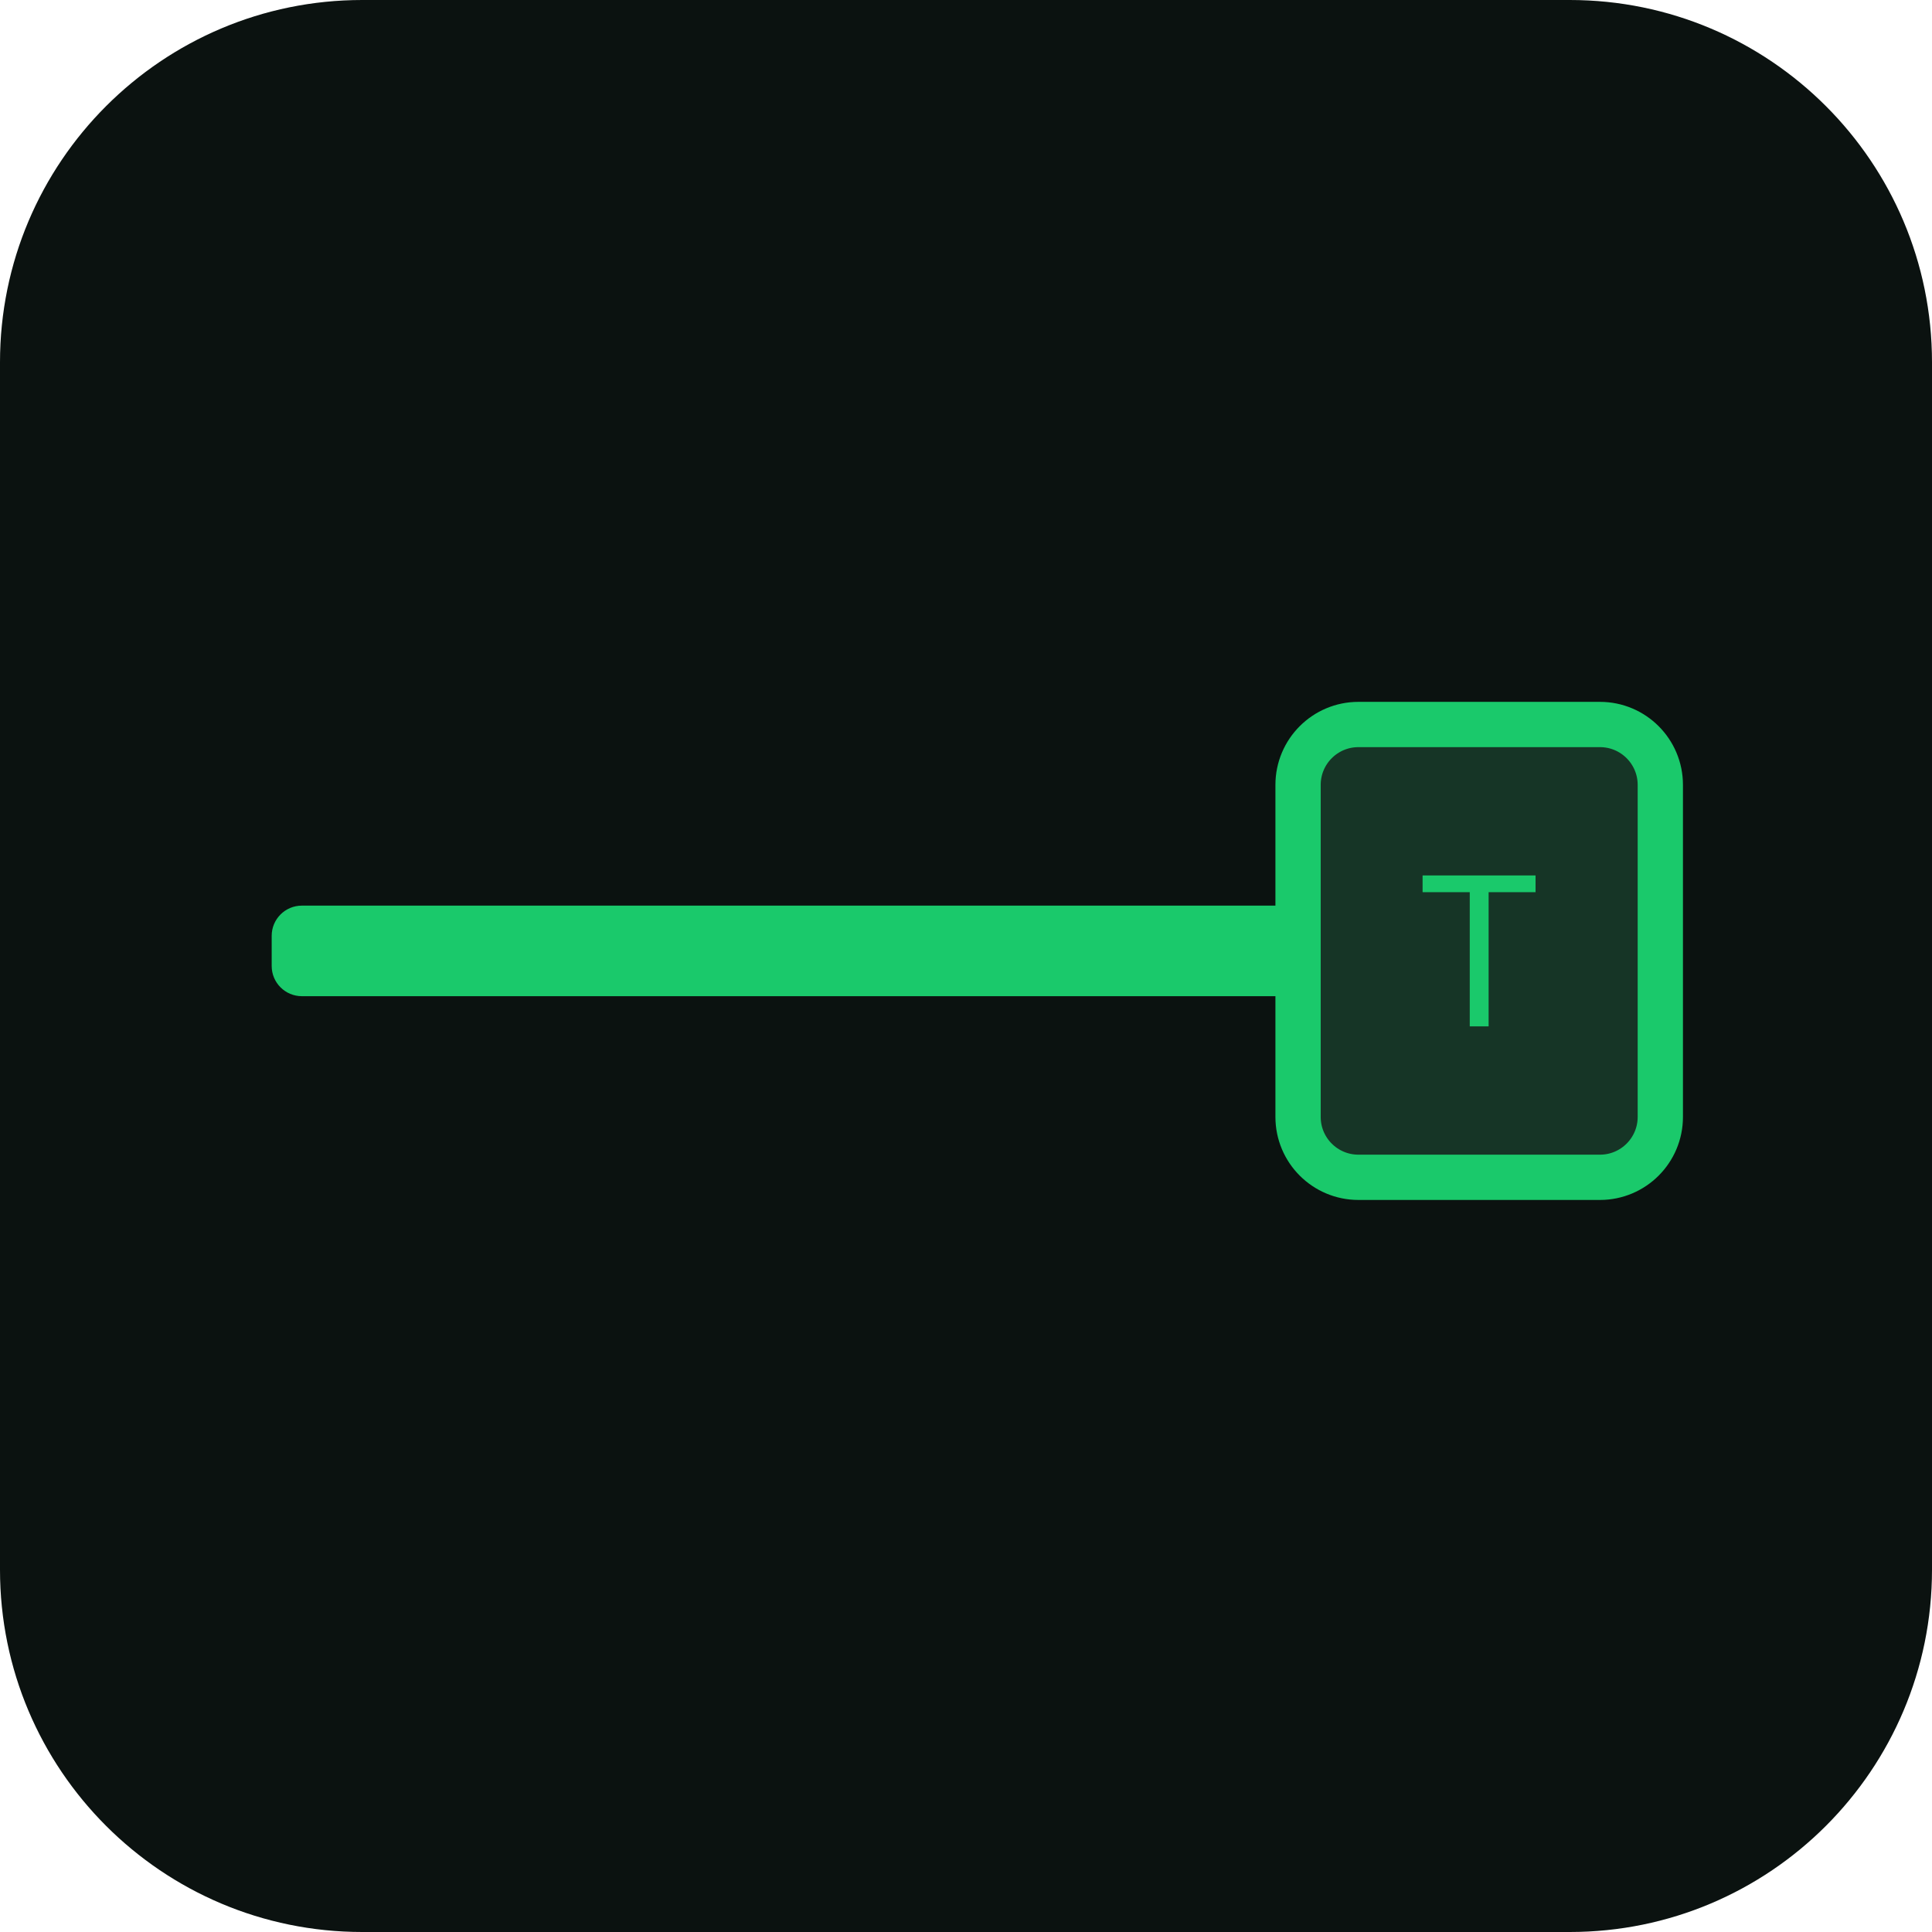
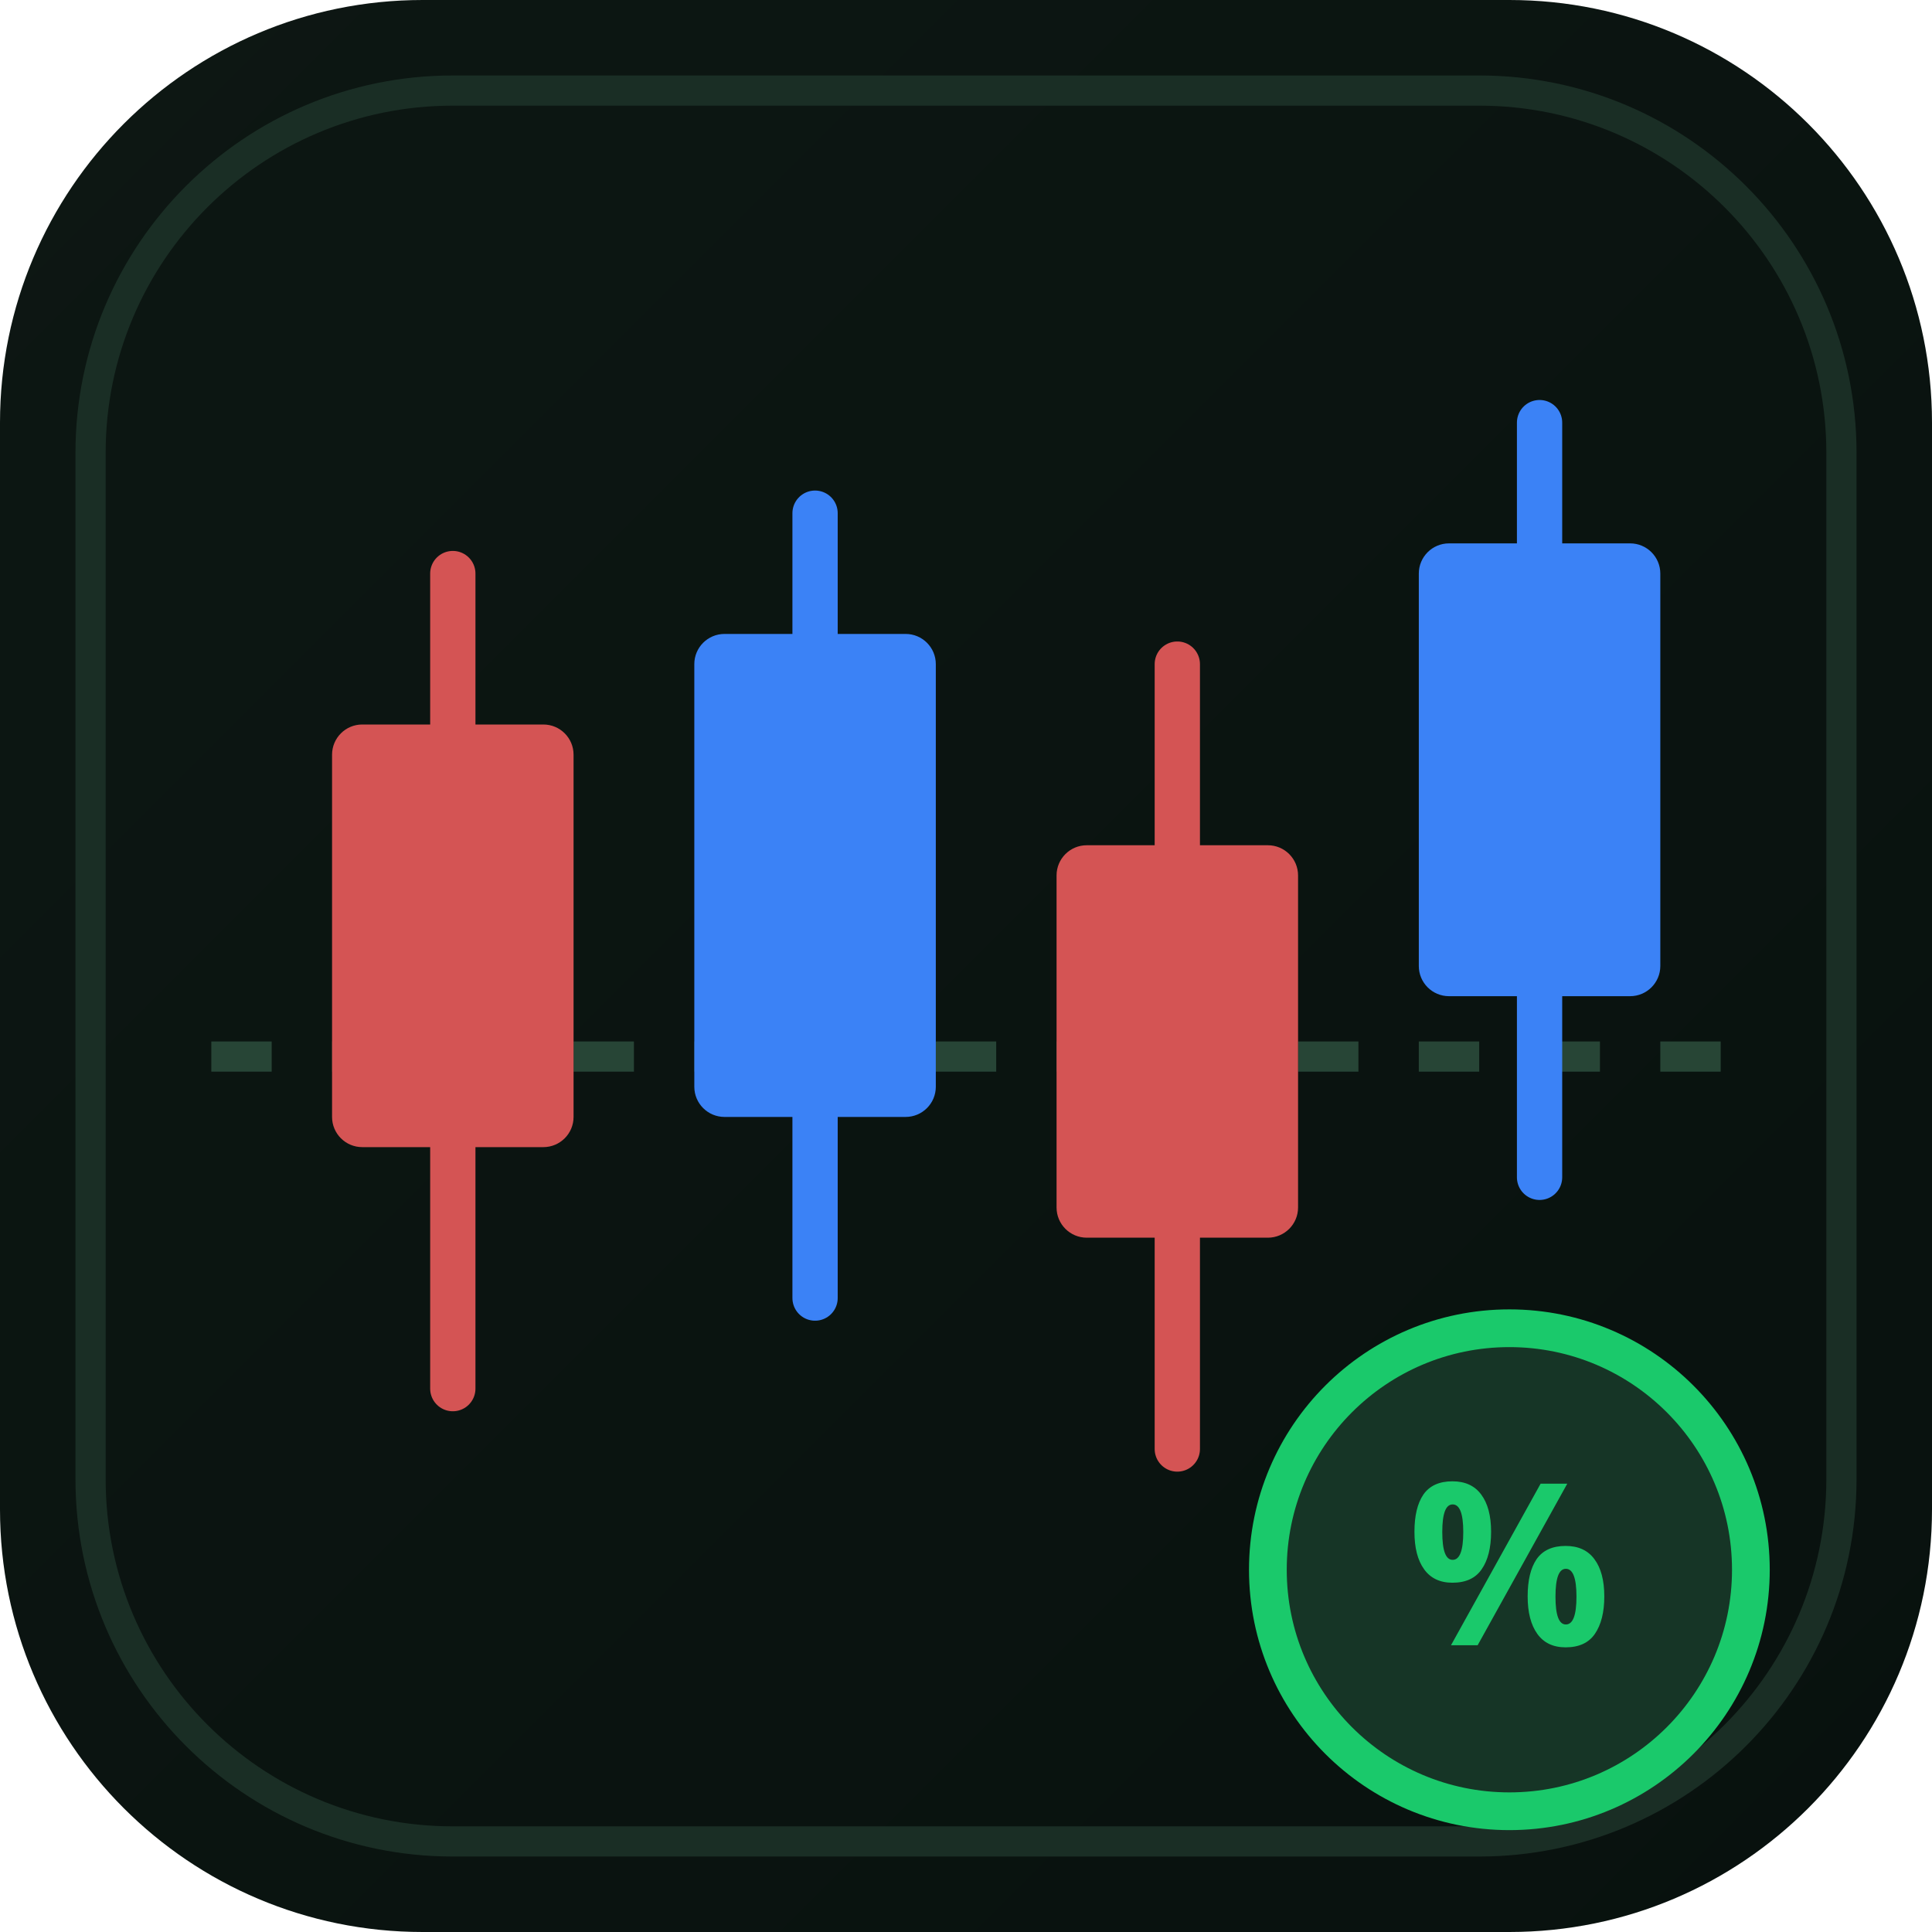
- <svg xmlns="http://www.w3.org/2000/svg" viewBox="0 0 128 128" role="img">
-   <rect width="128" height="128" rx="24" fill="#0b1210" />
-   <rect x="18" y="60" width="92" height="6" rx="2" fill="#1ac96b" />
-   <rect x="86" y="48" width="24" height="30" rx="4" fill="#163526" stroke="#1ac96b" stroke-width="3" />
-   <text x="98" y="68" text-anchor="middle" font-size="14" font-family="Segoe UI, sans-serif" fill="#1ac96b">T</text>
+ <svg xmlns="http://www.w3.org/2000/svg" viewBox="0 0 128 128" role="img" aria-label="Kalshi BTC Target">
+   <defs>
+     <linearGradient id="bg" x1="0" y1="0" x2="1" y2="1">
+       <stop offset="0%" stop-color="#0d1713" />
+       <stop offset="100%" stop-color="#08110e" />
+     </linearGradient>
+   </defs>
+   <rect width="128" height="128" rx="28" fill="url(#bg)" />
+   <rect x="6" y="6" width="116" height="116" rx="24" fill="none" stroke="#1a2e25" stroke-width="2" />
+   <line x1="14" y1="70" x2="114" y2="70" stroke="#2a4a3a" stroke-width="2" stroke-dasharray="4 4" opacity="0.9" />
+   <line x1="30" y1="38" x2="30" y2="92" stroke="#d45454" stroke-width="3" stroke-linecap="round" />
+   <rect x="22" y="48" width="16" height="28" rx="2" fill="#d45454" />
+   <line x1="54" y1="34" x2="54" y2="86" stroke="#3b82f6" stroke-width="3" stroke-linecap="round" />
+   <rect x="46" y="42" width="16" height="32" rx="2" fill="#3b82f6" />
+   <line x1="78" y1="44" x2="78" y2="96" stroke="#d45454" stroke-width="3" stroke-linecap="round" />
+   <rect x="70" y="56" width="16" height="26" rx="2" fill="#d45454" />
+   <line x1="102" y1="28" x2="102" y2="78" stroke="#3b82f6" stroke-width="3" stroke-linecap="round" />
+   <rect x="94" y="36" width="16" height="30" rx="2" fill="#3b82f6" />
+   <circle cx="100" cy="104" r="16" fill="#163526" stroke="#1ac96b" stroke-width="2.5" />
+   <text x="100" y="109" text-anchor="middle" font-size="15" font-weight="800" font-family="IBM Plex Sans, Segoe UI, sans-serif" fill="#1ac96b">%</text>
</svg>
